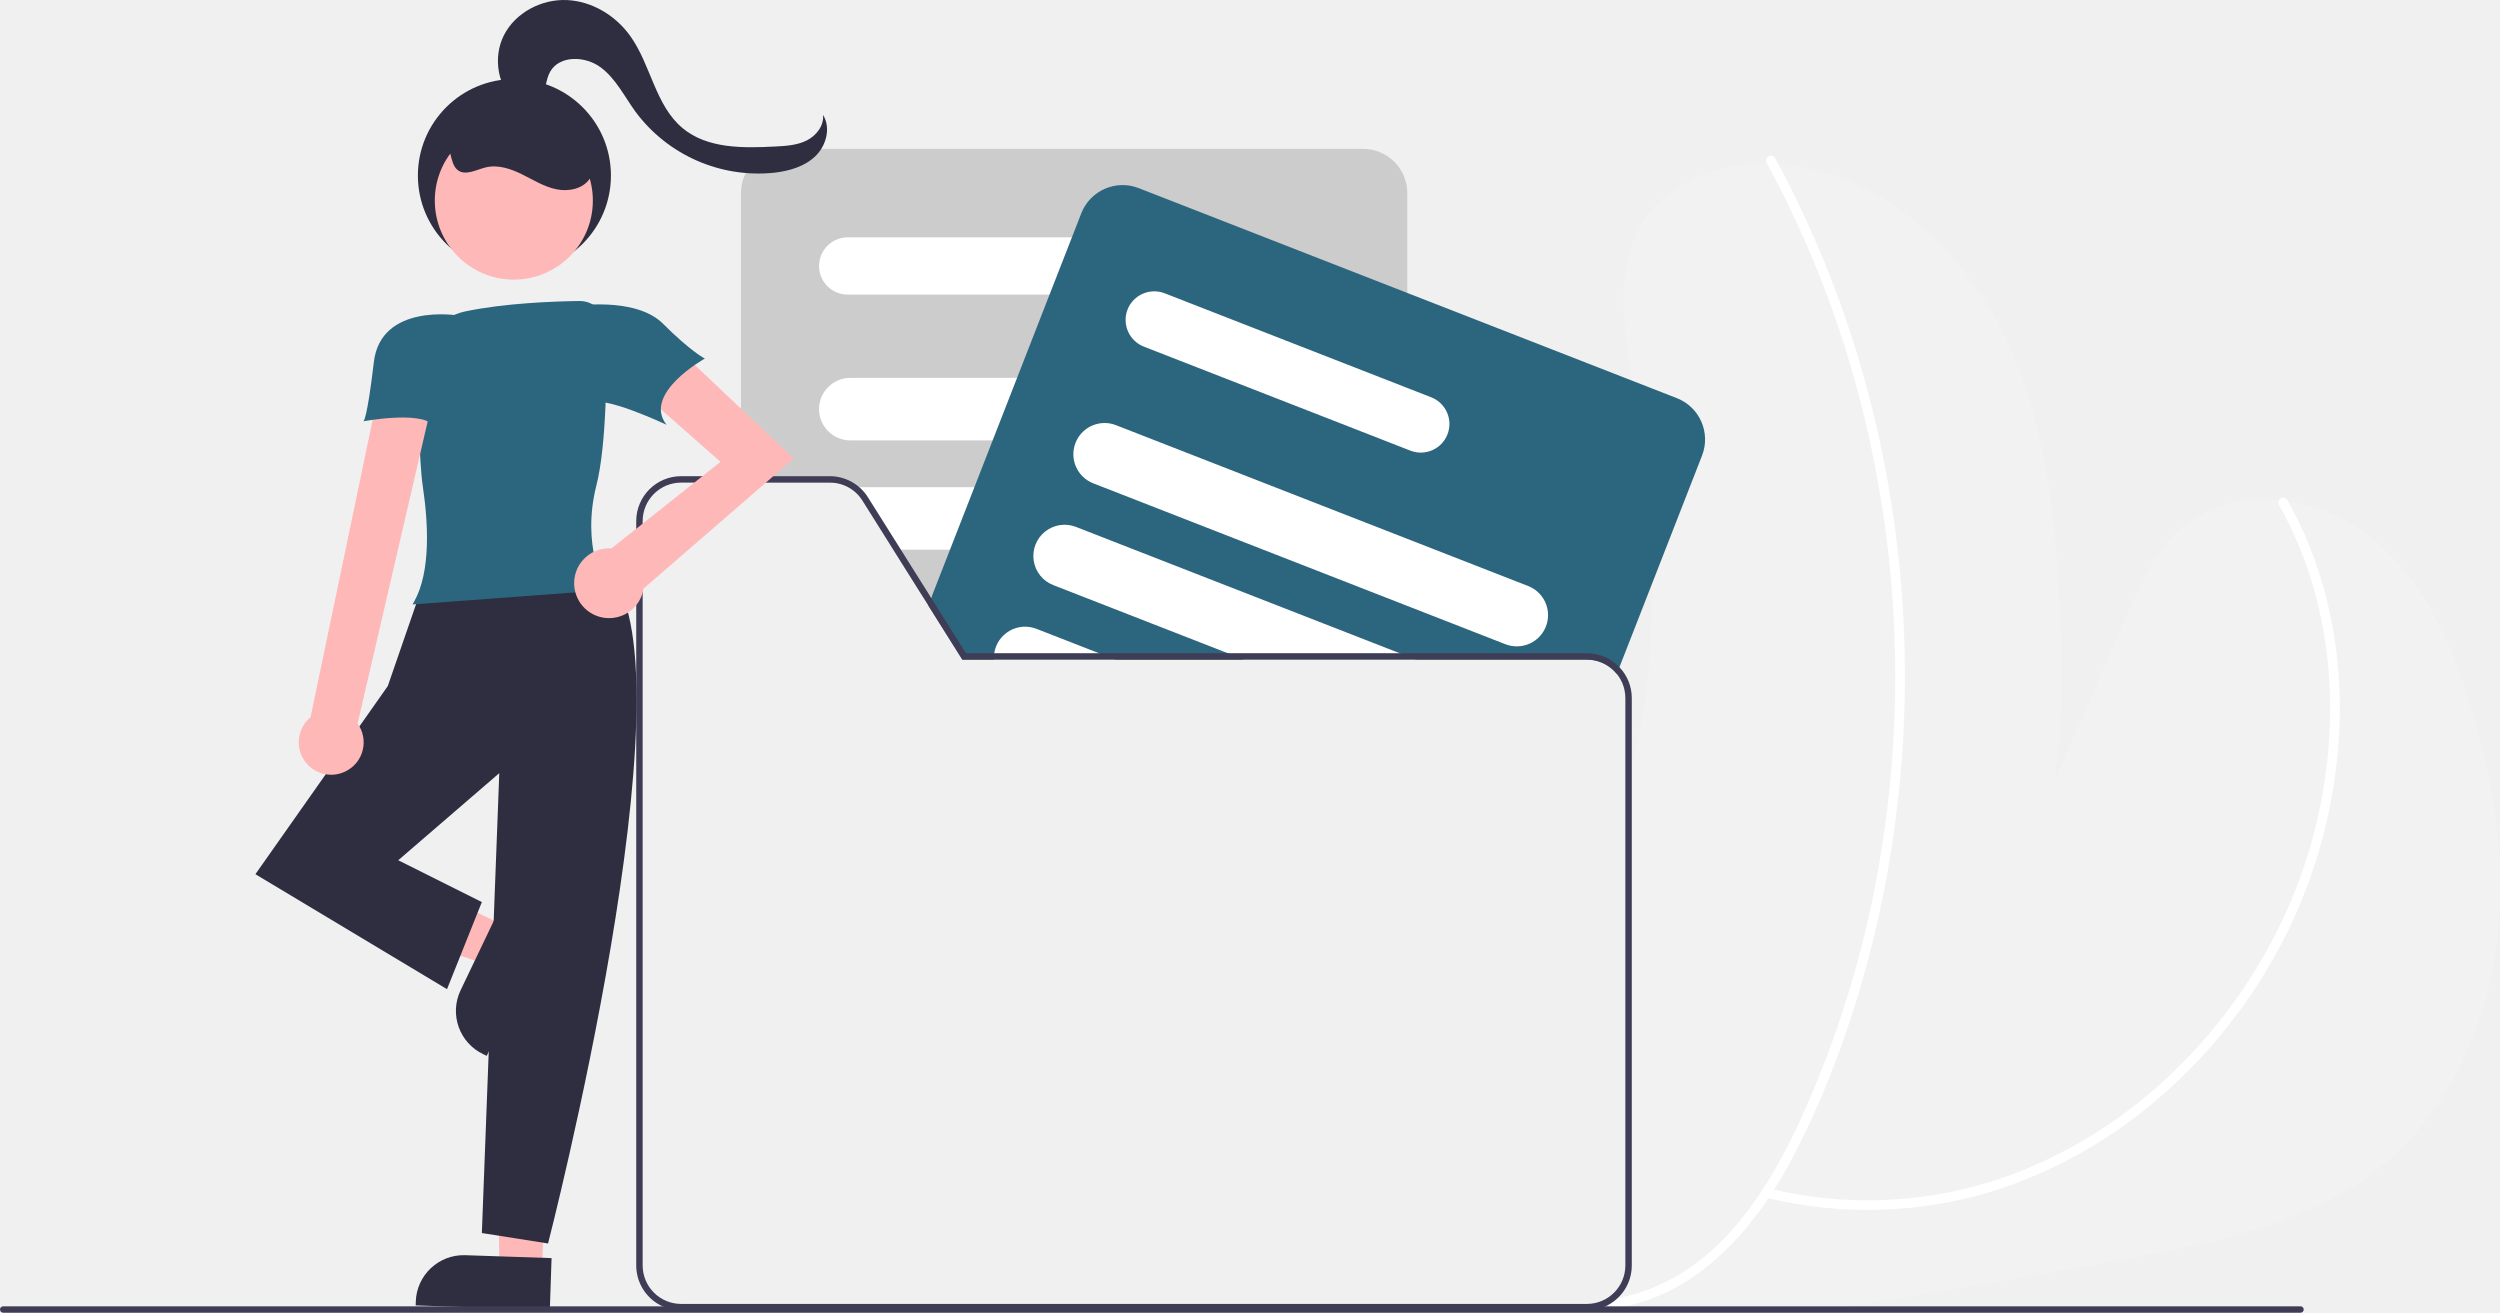
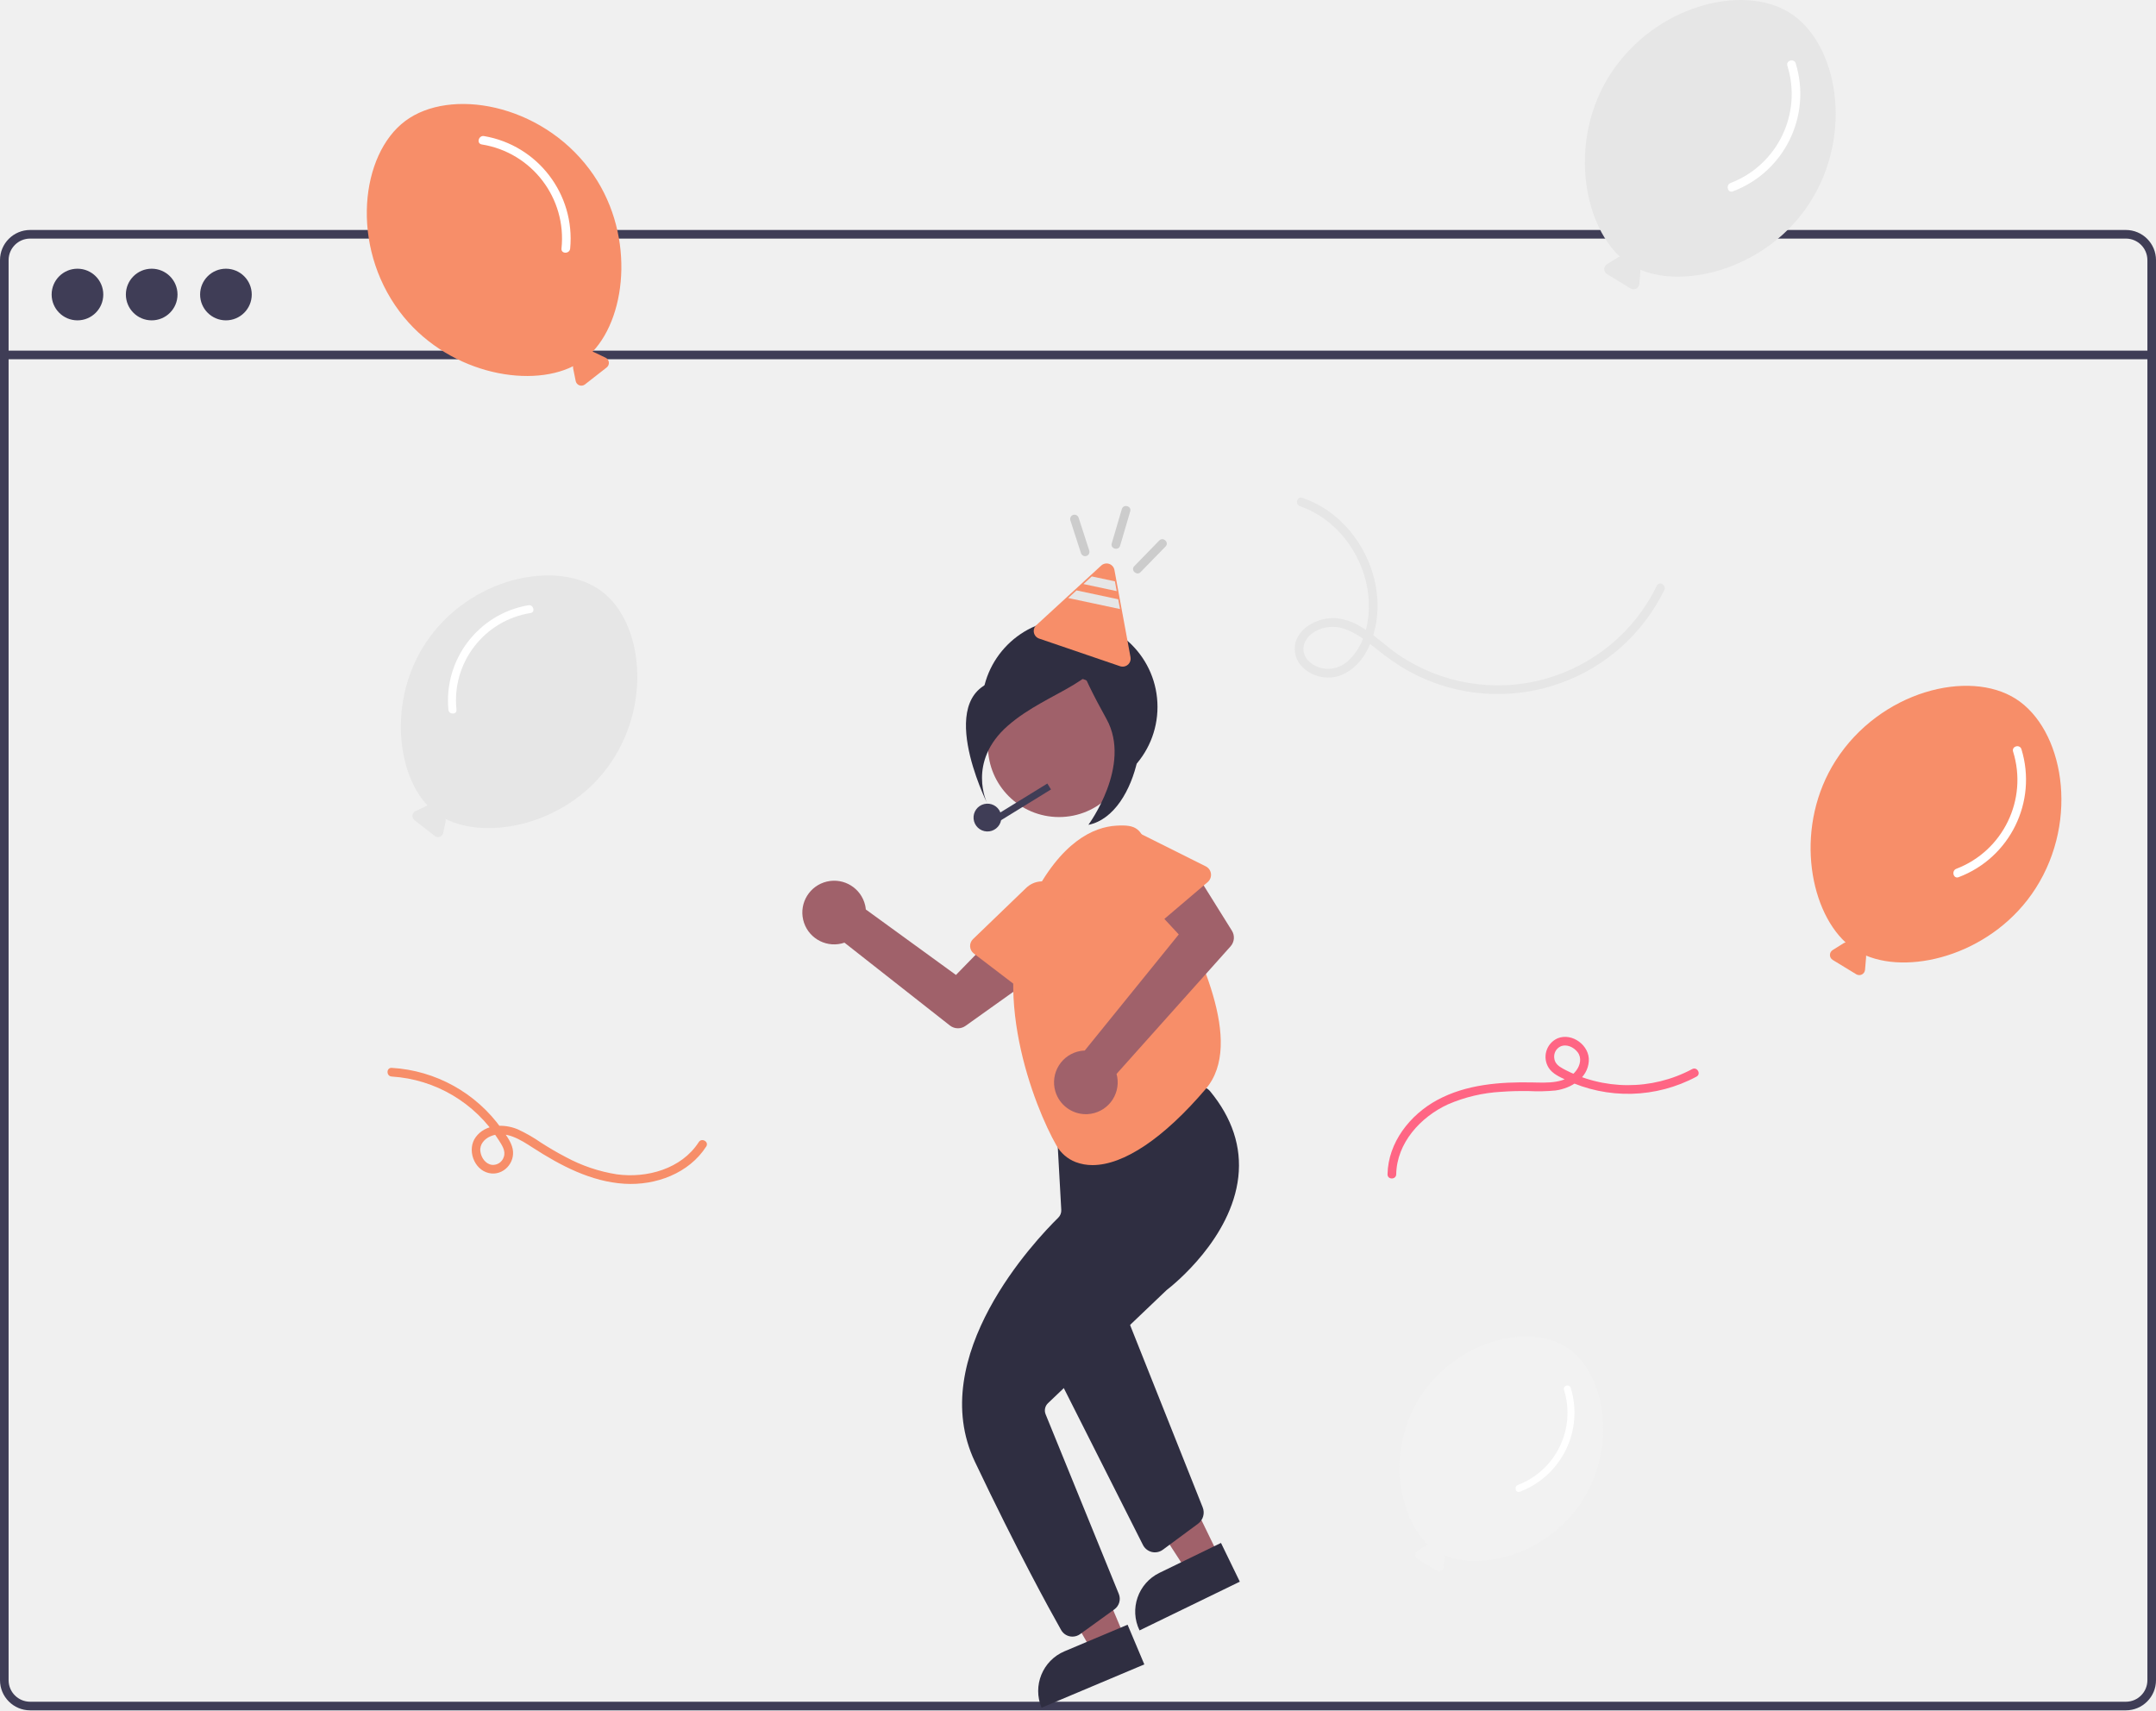
- <svg xmlns="http://www.w3.org/2000/svg" id="e8e2026c-b237-4860-9f0c-6cc1509a5719" data-name="Layer 1" width="777.001" height="407.998" viewBox="0 0 777.001 407.998">
-   <path d="M986.85,543.399c-4.07,25.87-16.68,50.98-37.49,66.87-20.48,15.65-46.72,21.21-72.05,25.99q-45.57,8.61-91.39,15.74-6.495,1.035-13,2H595c-.18-.24-.37-.49-.55-.74-.29-.42-.58-.84-.86-1.26-.16-.24-.32-.49-.48-.74H704.71a11.961,11.961,0,0,0,11.95-11.94v-148.96c.72-2.26,1.39-4.53,2-6.83a180.052,180.052,0,0,0,5.53-32.71c.6-7.7.78-15.4.65-23.11-.37-21.19-3.14-42.38-6.15-63.42-.22-1.55-.45-3.11-.67-4.66-2.12-14.62-4.05-30.53,3.32-43.34,8.43-14.66,27.14-20.77,43.99-19.27,30.31,2.71,55.84,25.92,69.11,53.31,13.26,27.38,16.23,58.52,17.44,88.92.64,16.12.57,32.96-1.68,49.13q11.399-26.07,22.82-52.14c4.06-9.27,8.33-18.84,15.85-25.62,15.72-14.19,41.72-11.33,58.51,1.59,16.78,12.93,25.98,33.36,32.1,53.63C987.06,490.909,990.93,517.529,986.85,543.399Z" transform="translate(-211.4996 -246.0008)" fill="#f2f2f2" />
-   <path d="M919.798,402.887c10.992,19.468,16.035,41.792,15.915,64.07A155.087,155.087,0,0,1,921.381,530.886a160.607,160.607,0,0,1-34.467,48.299A146.332,146.332,0,0,1,837.383,610.825a129.437,129.437,0,0,1-67.211,6.387q-4.704-.808-9.339-1.96c-1.874-.462-2.674,2.43-.798,2.893A132.777,132.777,0,0,0,831.278,616.096a146.773,146.773,0,0,0,52.183-29.686,162.908,162.908,0,0,0,37.426-47.712,159.495,159.495,0,0,0,17.575-63.863c1.31-22.612-2.48-45.626-12.259-66.138q-1.777-3.728-3.814-7.323a1.501,1.501,0,0,0-2.59,1.514Z" transform="translate(-211.4996 -246.0008)" fill="#fff" />
-   <path d="M760.588,296.623a325.344,325.344,0,0,1,28.298,70.983,342.834,342.834,0,0,1,5.832,151.56,324.114,324.114,0,0,1-22.789,72.984c-10.419,23.147-25.42,47.536-51.042,55.641a53.433,53.433,0,0,1-8.86,1.981c-1.904.261-1.094,3.152.798,2.893,26.505-3.638,44.922-25.657,56.472-48.103,11.951-23.225,20.461-48.446,26.12-73.909a345.526,345.526,0,0,0-1.18-154.121,330.416,330.416,0,0,0-26.529-72.797q-2.198-4.347-4.53-8.625c-.923-1.697-3.514-.184-2.59,1.514Z" transform="translate(-211.4996 -246.0008)" fill="#fff" />
-   <path d="M635.14,292.259H455.54a13.768,13.768,0,0,0-13.75,13.75v89.99h27.64a11.879,11.879,0,0,1,10.11,5.59l9.58,15.25,9.16,14.57,1.72,2.74,10.48,16.67.12.19h138.29v-145A13.768,13.768,0,0,0,635.14,292.259Z" transform="translate(-211.4996 -246.0008)" fill="#ccc" />
-   <path d="M563.95,319.769H474.96a8.895,8.895,0,1,0,0,17.79h88.99a8.895,8.895,0,1,0,0-17.79Z" transform="translate(-211.4996 -246.0008)" fill="#fff" />
-   <path d="M613.299,363.449H475.77a9.71,9.71,0,0,0,0,19.42H613.299a9.71,9.71,0,0,0,0-19.42Z" transform="translate(-211.4996 -246.0008)" fill="#fff" />
-   <path d="M622.08,403.019a9.704,9.704,0,0,0-8.78-5.59H475.77c-.21,0-.41.01-.62.02a11.914,11.914,0,0,1,4.39,4.14l9.58,15.25H613.299a9.697,9.697,0,0,0,8.78-13.82Z" transform="translate(-211.4996 -246.0008)" fill="#fff" />
-   <path d="M622.91,439.809a9.709,9.709,0,0,0-9.61-8.4H498.28l1.72,2.74,10.48,16.67H613.299a9.599,9.599,0,0,0,5.63-1.81,9.697,9.697,0,0,0,4.07-7.9A9.245,9.245,0,0,0,622.91,439.809Z" transform="translate(-211.4996 -246.0008)" fill="#fff" />
-   <path d="M732.69,369.759l-14-5.47-69.8-27.24-83.51-32.59a13.775,13.775,0,0,0-17.81,7.82l-2.92,7.49-6.95,17.79-10.1,25.89-7.58,19.42-5.68,14.56-7.58,19.41-5.69,14.57-.16.42-.91,2.32,10.48,16.67.12.19H704.71a11.916,11.916,0,0,1,9.29,4.44l.82-2.08,10.02-25.66,15.66-40.13A13.777,13.777,0,0,0,732.69,369.759Z" transform="translate(-211.4996 -246.0008)" fill="#2c667e" />
-   <path d="M656.37,369.499l-7.48-2.92-75.42-29.43a8.931,8.931,0,0,0-11.53,5.05,8.924,8.924,0,0,0,5.06,11.53l24.91,9.72,30.81,12.02,26.17,10.22,1.01.39a8.899,8.899,0,0,0,6.47-16.58Z" transform="translate(-211.4996 -246.0008)" fill="#fff" />
-   <path d="M686.45,428.139l-37.56-14.66-26.81-10.46-14.32-5.59-37.3-14.56-12.12-4.73a9.71,9.71,0,0,0-12.23,4.73c-.12.25-.24.51-.34.78a9.704,9.704,0,0,0,5.51,12.57l3.1,1.21,49.72,19.41,44.79,17.48,30.5,11.91a9.629,9.629,0,0,0,3.52.66,9.706,9.706,0,0,0,3.54-18.75Z" transform="translate(-211.4996 -246.0008)" fill="#fff" />
-   <path d="M648.89,449.949l-2.41-.94-23.57-9.2-21.53-8.4-37.34-14.57-18.06-7.05a9.708,9.708,0,1,0-7.05,18.09l9.04,3.53,45.1,17.6,4.64,1.81.48.19h53.41Z" transform="translate(-211.4996 -246.0008)" fill="#fff" />
-   <path d="M557.66,450.819l-4.64-1.81-19.39-7.57a9.695,9.695,0,0,0-13.12,7.57,9.201,9.201,0,0,0-.11,1.81,1.121,1.121,0,0,0,.01.19h37.74Z" transform="translate(-211.4996 -246.0008)" fill="#fff" />
-   <path d="M597.71,450.819l-4.64-1.81H520.509a9.201,9.201,0,0,0-.11,1.81h-9.92l.12.19h87.59Zm0,0h-87.23l.12.19h87.59Zm0,0h-87.23l.12.19h87.59Zm.48.19-.48-.19h-87.23l.12.19Zm-175.01,200.25a11.958,11.958,0,0,1-11.94-11.94v-231.37a11.96,11.96,0,0,1,11.94-11.95h18.61v-2H423.18a13.966,13.966,0,0,0-13.94,13.95v231.37a13.95,13.95,0,0,0,8.17,12.68H593.589c-.16-.24-.32-.49-.48-.74Zm291.64-197.89a13.878,13.878,0,0,0-10.11-4.36h-193l-10.8-17.18-.26-.42-9.16-14.57-10.26-16.32a13.976,13.976,0,0,0-11.8-6.52h-46.25a13.966,13.966,0,0,0-13.94,13.95v231.37a13.95,13.95,0,0,0,8.17,12.68,13.749,13.749,0,0,0,5.77,1.26H704.71a13.798,13.798,0,0,0,5.78-1.26,13.951,13.951,0,0,0,8.17-12.68v-176.36A13.87,13.87,0,0,0,714.819,453.369Zm1.84,185.95a11.961,11.961,0,0,1-11.95,11.94H423.18a11.958,11.958,0,0,1-11.94-11.94v-231.37a11.96,11.96,0,0,1,11.94-11.95h46.25a11.879,11.879,0,0,1,10.11,5.59l9.58,15.25,9.16,14.57,1.72,2.74,10.48,16.67.12.19H704.71a11.96,11.96,0,0,1,11.95,11.95Zm-118.95-188.5h-87.23l.12.19h87.59Zm0,0h-87.23l.12.19h87.59Zm0,0h-87.23l.12.19h87.59Zm0,0-4.64-1.81H511.71l-10.8-17.18-.91,2.32,10.48,16.67.12.19h87.59Z" transform="translate(-211.4996 -246.0008)" fill="#3f3d56" />
-   <polygon points="156.928 287.77 151.2 299.746 102.283 283.352 110.736 265.677 156.928 287.77" fill="#ffb8b8" />
-   <path d="M358.53,543.805h26.834a0,0,0,0,1,0,0v16.119a0,0,0,0,1,0,0h-41.721a0,0,0,0,1,0,0v-1.233A14.887,14.887,0,0,1,358.53,543.805Z" transform="translate(-502.1221 396.5711) rotate(-64.4384)" fill="#2f2e41" />
-   <polygon points="168.459 394.715 155.192 394.267 154.633 342.623 170.186 343.541 168.459 394.715" fill="#ffb8b8" />
-   <path d="M355.835,636.313h26.834a0,0,0,0,1,0,0v16.119a0,0,0,0,1,0,0h-41.721a0,0,0,0,1,0,0v-1.233A14.887,14.887,0,0,1,355.835,636.313Z" transform="translate(-189.5575 -257.8387) rotate(1.93309)" fill="#2f2e41" />
-   <path d="M401.324,424.579s-40.605-10.287-59.013,4.873l-10.287,29.777-41.146,58.471,59.554,35.732,10.828-27.07-25.987-12.994,31.401-27.07-5.414,142.93,20.573,3.248S427.311,455.981,401.324,424.579Z" transform="translate(-211.4996 -246.0008)" fill="#2f2e41" />
-   <path d="M339.721,433.856l.495-.88c5.217-9.275,4.372-24.378,2.744-35.414-1.363-9.244-1.322-25.535-1.048-37.573A17.891,17.891,0,0,1,356.173,342.768c12.353-2.571,27.517-3.115,35.457-3.211l.007.541-.007-.541a8.245,8.245,0,0,1,8.275,8.043c.242,12.964.167,36.605-3.051,49.289-4.775,18.825,2.692,31.618,2.768,31.745l.45.753Z" transform="translate(-211.4996 -246.0008)" fill="#2c667e" />
-   <path d="M318.834,485.774a10.025,10.025,0,0,0,3.811-14.892l22.916-98.818H328.235l-20.224,96.871A10.079,10.079,0,0,0,318.834,485.774Z" transform="translate(-211.4996 -246.0008)" fill="#ffb8b8" />
-   <path d="M458.171,388.503l-38.242-36.175-10.336,14.47,25.84,22.739-33.887,26.91c-.245-.017-.489-.037-.738-.037a10.853,10.853,0,1,0,10.746,12.296l.107.107Z" transform="translate(-211.4996 -246.0008)" fill="#ffb8b8" />
-   <path d="M353.74,344.038s-23.881-3.917-26.047,14.491-3.248,18.408-3.248,18.408,17.325-3.248,21.656,1.083S353.74,344.038,353.74,344.038Z" transform="translate(-211.4996 -246.0008)" fill="#2c667e" />
-   <path d="M389.413,341.204s19.49-3.248,28.153,5.414,12.994,10.828,12.994,10.828-19.49,10.828-11.911,20.573c0,0-20.573-9.745-23.822-6.497S389.413,341.204,389.413,341.204Z" transform="translate(-211.4996 -246.0008)" fill="#2c667e" />
-   <path d="M372.318,278.339c-6.148-4.91-7.763-14.386-4.196-21.399s11.632-11.238,19.493-10.923,15.27,4.829,19.824,11.245c6.398,9.012,7.741,21.538,16.248,28.594,7.684,6.373,18.692,6.19,28.661,5.683,3.361-.171,6.83-.369,9.846-1.862s5.479-4.642,5.091-7.985c2.505,3.965,1.052,9.524-2.309,12.795s-8.145,4.642-12.803,5.188a47.569,47.569,0,0,1-43.151-18.933c-3.469-4.785-6.146-10.358-10.906-13.862s-12.697-3.748-15.619,1.39c-1.445,2.541-1.303,5.728-2.632,8.332s-5.645,4.008-6.925,1.379" transform="translate(-211.4996 -246.0008)" fill="#2f2e41" />
-   <circle cx="159.879" cy="54.556" r="30" fill="#2f2e41" />
-   <circle cx="159.698" cy="62.343" r="24.561" fill="#ffb8b8" />
-   <path d="M348.802,290.305c3.338.73,2.246,6.33,4.883,8.502,2.379,1.959,5.806-.056,8.801-.785,3.781-.921,7.738.428,11.229,2.148s6.856,3.854,10.664,4.655,8.322-.102,10.457-3.355c2.041-3.111,1.29-7.306-.307-10.667a24.77,24.77,0,0,0-44.442-.616" transform="translate(-211.4996 -246.0008)" fill="#2f2e41" />
-   <path d="M927.5,652.999a1.003,1.003,0,0,1-1,1h-714a1,1,0,0,1,0-2h714A1.003,1.003,0,0,1,927.5,652.999Z" transform="translate(-211.4996 -246.0008)" fill="#3f3d56" />
+ <svg xmlns="http://www.w3.org/2000/svg" id="e1391a02-b104-4fff-b54c-6dc1d4c09514" data-name="Layer 1" width="745.059" height="591.052" viewBox="0 0 745.059 591.052">
+   <path d="M930.928,461.47c15.319-23.965,9.478-55.064-6.809-65.474s-46.964-2.654-62.282,21.311c-14.179,22.183-9.495,50.929,3.443,62.86a1.975,1.975,0,0,0-.704.255l-3.789,2.375a2,2,0,0,0,.021,3.403l8.136,4.958a2,2,0,0,0,3.034-1.541l.374-4.457a1.98,1.98,0,0,0-.026-.465C888.592,491.52,916.718,483.701,930.928,461.47Z" transform="translate(-227.4705 -154.474)" fill="#f78e69" />
+   <path d="M923.142,414.193a32.913,32.913,0,0,1-19.618,40.518c-1.783.687-1.008,3.589.798,2.893a36.009,36.009,0,0,0,21.713-44.208c-.559-1.843-3.455-1.057-2.893.798Z" transform="translate(-227.4705 -154.474)" fill="#fff" />
+   <path d="M376.225,374.309c15.815-21.164,44.76-26.272,59.143-15.524s17.687,39.954,1.873,61.118c-14.639,19.59-41.16,24.933-55.768,17.593a1.835,1.835,0,0,1,.009.695l-.824,4.072a1.858,1.858,0,0,1-2.965,1.096l-6.974-5.448a1.858,1.858,0,0,1,.346-3.142l3.752-1.784a1.84,1.84,0,0,1,.413-.13C363.969,420.952,361.555,393.942,376.225,374.309Z" transform="translate(-227.4705 -154.474)" fill="#e6e6e6" />
+   <path d="M410.818,366.319a30.565,30.565,0,0,0-25.599,33.416c.17,1.784-2.618,1.773-2.787,0a33.42,33.42,0,0,1,27.644-36.104c1.754-.298,2.508,2.387.741,2.687Z" transform="translate(-227.4705 -154.474)" fill="#fff" />
+   <path d="M774.263,673.124c12.43-19.445,7.691-44.679-5.525-53.126s-38.107-2.154-50.536,17.292c-11.505,17.999-7.705,41.324,2.794,51.005a1.603,1.603,0,0,0-.571.207l-3.075,1.927a1.623,1.623,0,0,0,.017,2.761l6.602,4.023a1.623,1.623,0,0,0,2.462-1.25l.303-3.616a1.608,1.608,0,0,0-.021-.377C739.911,697.507,762.733,691.163,774.263,673.124Z" transform="translate(-227.4705 -154.474)" fill="#f2f2f2" />
+   <path d="M962.12,233.949h-724.239a10.422,10.422,0,0,0-10.41,10.41V735.116a10.422,10.422,0,0,0,10.41,10.41h724.239a10.422,10.422,0,0,0,10.41-10.41V244.359A10.422,10.422,0,0,0,962.12,233.949ZM969.555,735.116a7.439,7.439,0,0,1-7.436,7.436h-724.239a7.439,7.439,0,0,1-7.436-7.436V244.359a7.439,7.439,0,0,1,7.436-7.436h724.239a7.439,7.439,0,0,1,7.436,7.436Z" transform="translate(-227.4705 -154.474)" fill="#3f3d56" />
+   <rect x="1.487" y="121.174" width="742.085" height="2.974" fill="#3f3d56" />
+   <circle cx="26.769" cy="101.782" r="8.923" fill="#3f3d56" />
+   <circle cx="52.422" cy="101.782" r="8.923" fill="#3f3d56" />
+   <circle cx="78.075" cy="101.782" r="8.923" fill="#3f3d56" />
+   <circle cx="369.646" cy="244.289" r="30.354" fill="#2f2e41" />
+   <polygon points="421.112 537.499 410.085 542.857 384.169 502.876 400.443 494.967 421.112 537.499" fill="#a0616a" />
+   <path d="M630.961,695.346H654.605a0,0,0,0,1,0,0V710.233a0,0,0,0,1,0,0H616.074a0,0,0,0,1,0,0v0A14.887,14.887,0,0,1,630.961,695.346Z" transform="translate(-470.7456 193.9067) rotate(-25.91783)" fill="#2f2e41" />
+   <path d="M626.581,690.928a4.604,4.604,0,0,1-1.06-.124,4.681,4.681,0,0,1-3.091-2.459l-29.59-58.646a4.858,4.858,0,0,1,1.182-5.858l16.478-13.86a4.553,4.553,0,0,1,4.087-.949,4.651,4.651,0,0,1,3.209,2.833l25.292,63.507a4.812,4.812,0,0,1-1.587,5.653l-12.181,8.999A4.607,4.607,0,0,1,626.581,690.928Z" transform="translate(-227.4705 -154.474)" fill="#2f2e41" />
+   <polygon points="388.604 565.706 377.307 570.467 353.566 529.157 370.24 522.13 388.604 565.706" fill="#a0616a" />
+   <path d="M597.894,722.83H621.538a0,0,0,0,1,0,0v14.887a0,0,0,0,1,0,0H583.007a0,0,0,0,1,0,0v0A14.887,14.887,0,0,1,597.894,722.83Z" transform="translate(-463.7999 136.7347) rotate(-22.85176)" fill="#2f2e41" />
+   <path d="M598.075,720.048a4.486,4.486,0,0,1-3.909-2.281c-4.113-7.285-15.249-27.534-29.797-58.161-17.265-36.348,20.976-76.633,28.817-84.339a3.491,3.491,0,0,0,1.033-2.684l-1.698-30.571a4.489,4.489,0,0,1,3.773-4.69l45.153-7.325a4.54,4.54,0,0,1,4.215,1.596c7.628,9.26,10.906,19.221,9.741,29.607-2.378,21.206-22.356,37.217-24.626,38.973a3.171,3.171,0,0,0-.265.229L589.638,639.372a3.48,3.48,0,0,0-.826,3.854l25.286,62.065a4.487,4.487,0,0,1-1.533,5.346l-11.85,8.558A4.511,4.511,0,0,1,598.075,720.048Z" transform="translate(-227.4705 -154.474)" fill="#2f2e41" />
+   <path d="M558.514,509.824a4.503,4.503,0,0,1-2.788-.961L519.291,480.231a10.249,10.249,0,0,1-1.036.305,11,11,0,1,1,8.191-13.225h0a10.628,10.628,0,0,1,.229,1.451L557.821,491.391l11.907-12.207,11.711,15.332L561.125,508.994A4.492,4.492,0,0,1,558.514,509.824Z" transform="translate(-227.4705 -154.474)" fill="#a0616a" />
+   <circle cx="365.965" cy="257.791" r="24.561" fill="#a0616a" />
+   <path d="M605.032,557.103a16.148,16.148,0,0,1-5.849-1.047,13.048,13.048,0,0,1-6.6-5.681c-7.585-13.235-23.937-54.252-8.709-84.708,10.253-20.508,21.596-25.383,29.306-25.862,7.118-.439,8.496,1.136,10.875,7.54h0c1.319,3.552,3.884,8.629,6.854,14.508,10.663,21.105,26.776,53,13.293,68.862C629.644,547.841,615.761,557.102,605.032,557.103Z" transform="translate(-227.4705 -154.474)" fill="#f78e69" />
+   <path d="M585.137,499.272a3.277,3.277,0,0,1-1.99-.674l-19.146-14.609a3.284,3.284,0,0,1-.286-4.977l18.4-17.724a7.988,7.988,0,0,1,13.282,7.724l-7.075,27.785a3.286,3.286,0,0,1-3.186,2.475Z" transform="translate(-227.4705 -154.474)" fill="#f78e69" />
+   <path d="M602.69,539.509a11.03,11.03,0,0,1-10.535-7.93,11.004,11.004,0,0,1,8.708-13.918h0a10.739,10.739,0,0,1,1.463-.139L634.821,477.391,623.97,465.7l16.022-10.748,13.205,21.165a4.522,4.522,0,0,1-.463,5.38l-39.414,44.1a10.228,10.228,0,0,1,.241,1.053,11.003,11.003,0,0,1-10.232,12.84C603.116,539.502,602.902,539.509,602.69,539.509Z" transform="translate(-227.4705 -154.474)" fill="#a0616a" />
+   <path d="M624.342,475.688a3.291,3.291,0,0,1-2.797-1.562l-13.406-21.747a8.017,8.017,0,0,1,.523-9.133h0a8.021,8.021,0,0,1,9.848-2.204L644.155,453.864a3.284,3.284,0,0,1,.659,5.439L626.468,474.904A3.283,3.283,0,0,1,624.342,475.688Z" transform="translate(-227.4705 -154.474)" fill="#f78e69" />
+   <path d="M573.43,437.905l17.237-10.617-1.261-2.047-16.228,9.996a4.807,4.807,0,1,0,.253,2.668Z" transform="translate(-227.4705 -154.474)" fill="#3f3d56" />
+   <path d="M610.47,374.329s-11.513,11.308-36.504,14.878-5.355,42.842-5.355,42.842-7.14-14.281,7.14-26.776S610.47,390.395,610.47,374.329Z" transform="translate(-227.4705 -154.474)" fill="#2f2e41" />
+   <path d="M598.234,366.329s7.14,24.991,17.851,28.562S621.44,435.948,603.589,439.518c0,0,15.173-20.529,6.248-36.594S595.556,374.362,598.234,366.329Z" transform="translate(-227.4705 -154.474)" fill="#2f2e41" />
+   <path d="M614.881,384.796a2.869,2.869,0,0,1-.326-.09l-27.987-9.556a2.752,2.752,0,0,1-.973-4.63L608.022,349.916a2.751,2.751,0,0,1,4.568,1.527l5.56,30.161a2.752,2.752,0,0,1-3.269,3.192Z" transform="translate(-227.4705 -154.474)" fill="#f78e69" />
+   <polygon points="374.411 201.83 385.905 204.276 385.283 200.896 377.283 199.193 374.411 201.83" fill="#e6e6e6" />
+   <polygon points="372.022 204.028 386.426 207.093 387.049 210.473 369.15 206.664 372.022 204.028" fill="#e6e6e6" />
+   <path d="M597.342,334.233l3.667,11.344a1.533,1.533,0,0,0,1.845,1.048,1.516,1.516,0,0,0,1.048-1.845l-3.667-11.344a1.533,1.533,0,0,0-1.845-1.048,1.516,1.516,0,0,0-1.048,1.845Z" transform="translate(-227.4705 -154.474)" fill="#ccc" />
+   <path d="M615.154,330.385,611.66,342.263c-.546,1.856,2.348,2.649,2.893.798l3.494-11.878c.546-1.856-2.348-2.649-2.893-.798Z" transform="translate(-227.4705 -154.474)" fill="#ccc" />
+   <path d="M628.082,341.26l-8.641,8.868c-1.35,1.386.838,3.439,2.185,2.057l8.641-8.868c1.35-1.386-.838-3.439-2.185-2.057Z" transform="translate(-227.4705 -154.474)" fill="#ccc" />
+   <path d="M767.945,634.763a26.706,26.706,0,0,1-15.918,32.876c-1.447.558-.818,2.912.647,2.347a29.218,29.218,0,0,0,17.618-35.871c-.453-1.495-2.804-.858-2.347.647Z" transform="translate(-227.4705 -154.474)" fill="#fff" />
+   <path d="M852.928,224.47c15.319-23.965,9.478-55.064-6.809-65.474s-46.964-2.654-62.282,21.311c-14.179,22.183-9.495,50.929,3.443,62.86a1.975,1.975,0,0,0-.704.255l-3.789,2.375a2,2,0,0,0,.021,3.403l8.136,4.958a2,2,0,0,0,3.034-1.541l.374-4.457a1.98,1.98,0,0,0-.026-.465C810.592,254.52,838.718,246.701,852.928,224.47Z" transform="translate(-227.4705 -154.474)" fill="#e6e6e6" />
+   <path d="M845.142,177.193a32.913,32.913,0,0,1-19.618,40.518c-1.783.687-1.008,3.589.798,2.893a36.009,36.009,0,0,0,21.713-44.208c-.559-1.843-3.455-1.057-2.893.798Z" transform="translate(-227.4705 -154.474)" fill="#fff" />
+   <path d="M431.188,212.993c-17.026-22.784-48.186-28.283-63.671-16.712s-19.041,43.012-2.016,65.797c15.759,21.09,44.311,26.841,60.037,18.94a1.975,1.975,0,0,0-.009.749l.887,4.383a2,2,0,0,0,3.192,1.18l7.508-5.866a2,2,0,0,0-.372-3.382l-4.039-1.921a1.981,1.981,0,0,0-.444-.14C444.383,263.206,446.982,234.129,431.188,212.993Z" transform="translate(-227.4705 -154.474)" fill="#f78e69" />
+   <path d="M393.947,204.391a32.904,32.904,0,0,1,27.558,35.975c-.183,1.921,2.818,1.908,3,0a35.979,35.979,0,0,0-29.761-38.867c-1.888-.321-2.7,2.569-.798,2.893Z" transform="translate(-227.4705 -154.474)" fill="#fff" />
+   <path d="M362.838,526.497A47.2,47.2,0,0,1,399.757,548.365c1.118,1.787,2.577,3.75,1.803,5.95a3.912,3.912,0,0,1-4.053,2.707c-2.281-.278-3.753-2.509-4.034-4.648-.319-2.426,1.392-4.33,3.505-5.231,5.163-2.202,10.371,1.201,14.577,3.917,9.582,6.189,20.122,11.786,31.733,12.492,10.743.653,22.263-3.56,28.238-12.876,1.045-1.63-1.55-3.136-2.59-1.514-5.926,9.239-17.906,12.558-28.323,11.13a55.06,55.06,0,0,1-17.722-6.017c-2.863-1.486-5.64-3.133-8.361-4.864a53.351,53.351,0,0,0-8.2-4.701c-4.782-1.964-11.111-1.811-14.451,2.711-3.116,4.219-.708,11.243,4.504,12.429,4.939,1.124,9.266-3.521,8.249-8.378-.52-2.484-2.391-4.916-3.839-6.946a50.204,50.204,0,0,0-37.954-21.029c-1.93-.095-1.925,2.905,0,3Z" transform="translate(-227.4705 -154.474)" fill="#f78e69" />
+   <path d="M812.236,523.931a47.117,47.117,0,0,1-44.635-.151c-1.551-.855-2.855-1.831-3.03-3.725a3.896,3.896,0,0,1,2.05-3.898c2.154-1.051,4.717.175,6.063,1.971,1.448,1.931.869,4.437-.471,6.256-3.465,4.703-10.015,4.257-15.198,4.153-11.163-.226-22.899.666-32.899,6.089-9.396,5.095-16.942,14.653-17.15,25.65-.037,1.931,2.963,1.931,3,0,.206-10.852,8.407-19.795,17.851-24.151a53.686,53.686,0,0,1,18.507-4.355c3.114-.232,6.238-.293,9.359-.255a62.908,62.908,0,0,0,9.338-.199c5.354-.733,11.11-4.182,11.505-10.137.358-5.388-5.764-9.96-10.81-7.882a7.032,7.032,0,0,0-3.035,10.226c1.35,2.056,3.749,3.108,5.899,4.126a50.115,50.115,0,0,0,45.169-1.126c1.693-.929.181-3.521-1.514-2.59Z" transform="translate(-227.4705 -154.474)" fill="#ff6584" />
+   <path d="M676.712,329.405c13.496,4.642,22.946,18.323,23.748,32.407.407,7.149-1.289,15.414-6.621,20.558a10.328,10.328,0,0,1-9.349,3.073c-2.944-.64-6.017-2.648-6.52-5.837-.486-3.081,1.619-5.627,4.172-7.031a12.251,12.251,0,0,1,9.552-.907c4.164,1.294,7.69,4.071,11.052,6.751a81.606,81.606,0,0,0,10.434,7.357,63.968,63.968,0,0,0,86.528-22.108q1.583-2.564,2.903-5.275c.847-1.727-1.74-3.249-2.59-1.514a61.035,61.035,0,0,1-89.106,23.971c-6.983-4.679-13.678-12.718-22.761-12.776-6.688-.042-14.732,5.013-13.018,12.622.78,3.461,3.705,5.955,6.912,7.154a12.579,12.579,0,0,0,10.605-.87c7.082-3.977,10.175-12.805,10.763-20.477,1.155-15.074-7.367-30.708-20.755-37.776a36.393,36.393,0,0,0-5.152-2.215c-1.83-.629-2.615,2.268-.798,2.893Z" transform="translate(-227.4705 -154.474)" fill="#e6e6e6" />
</svg>
